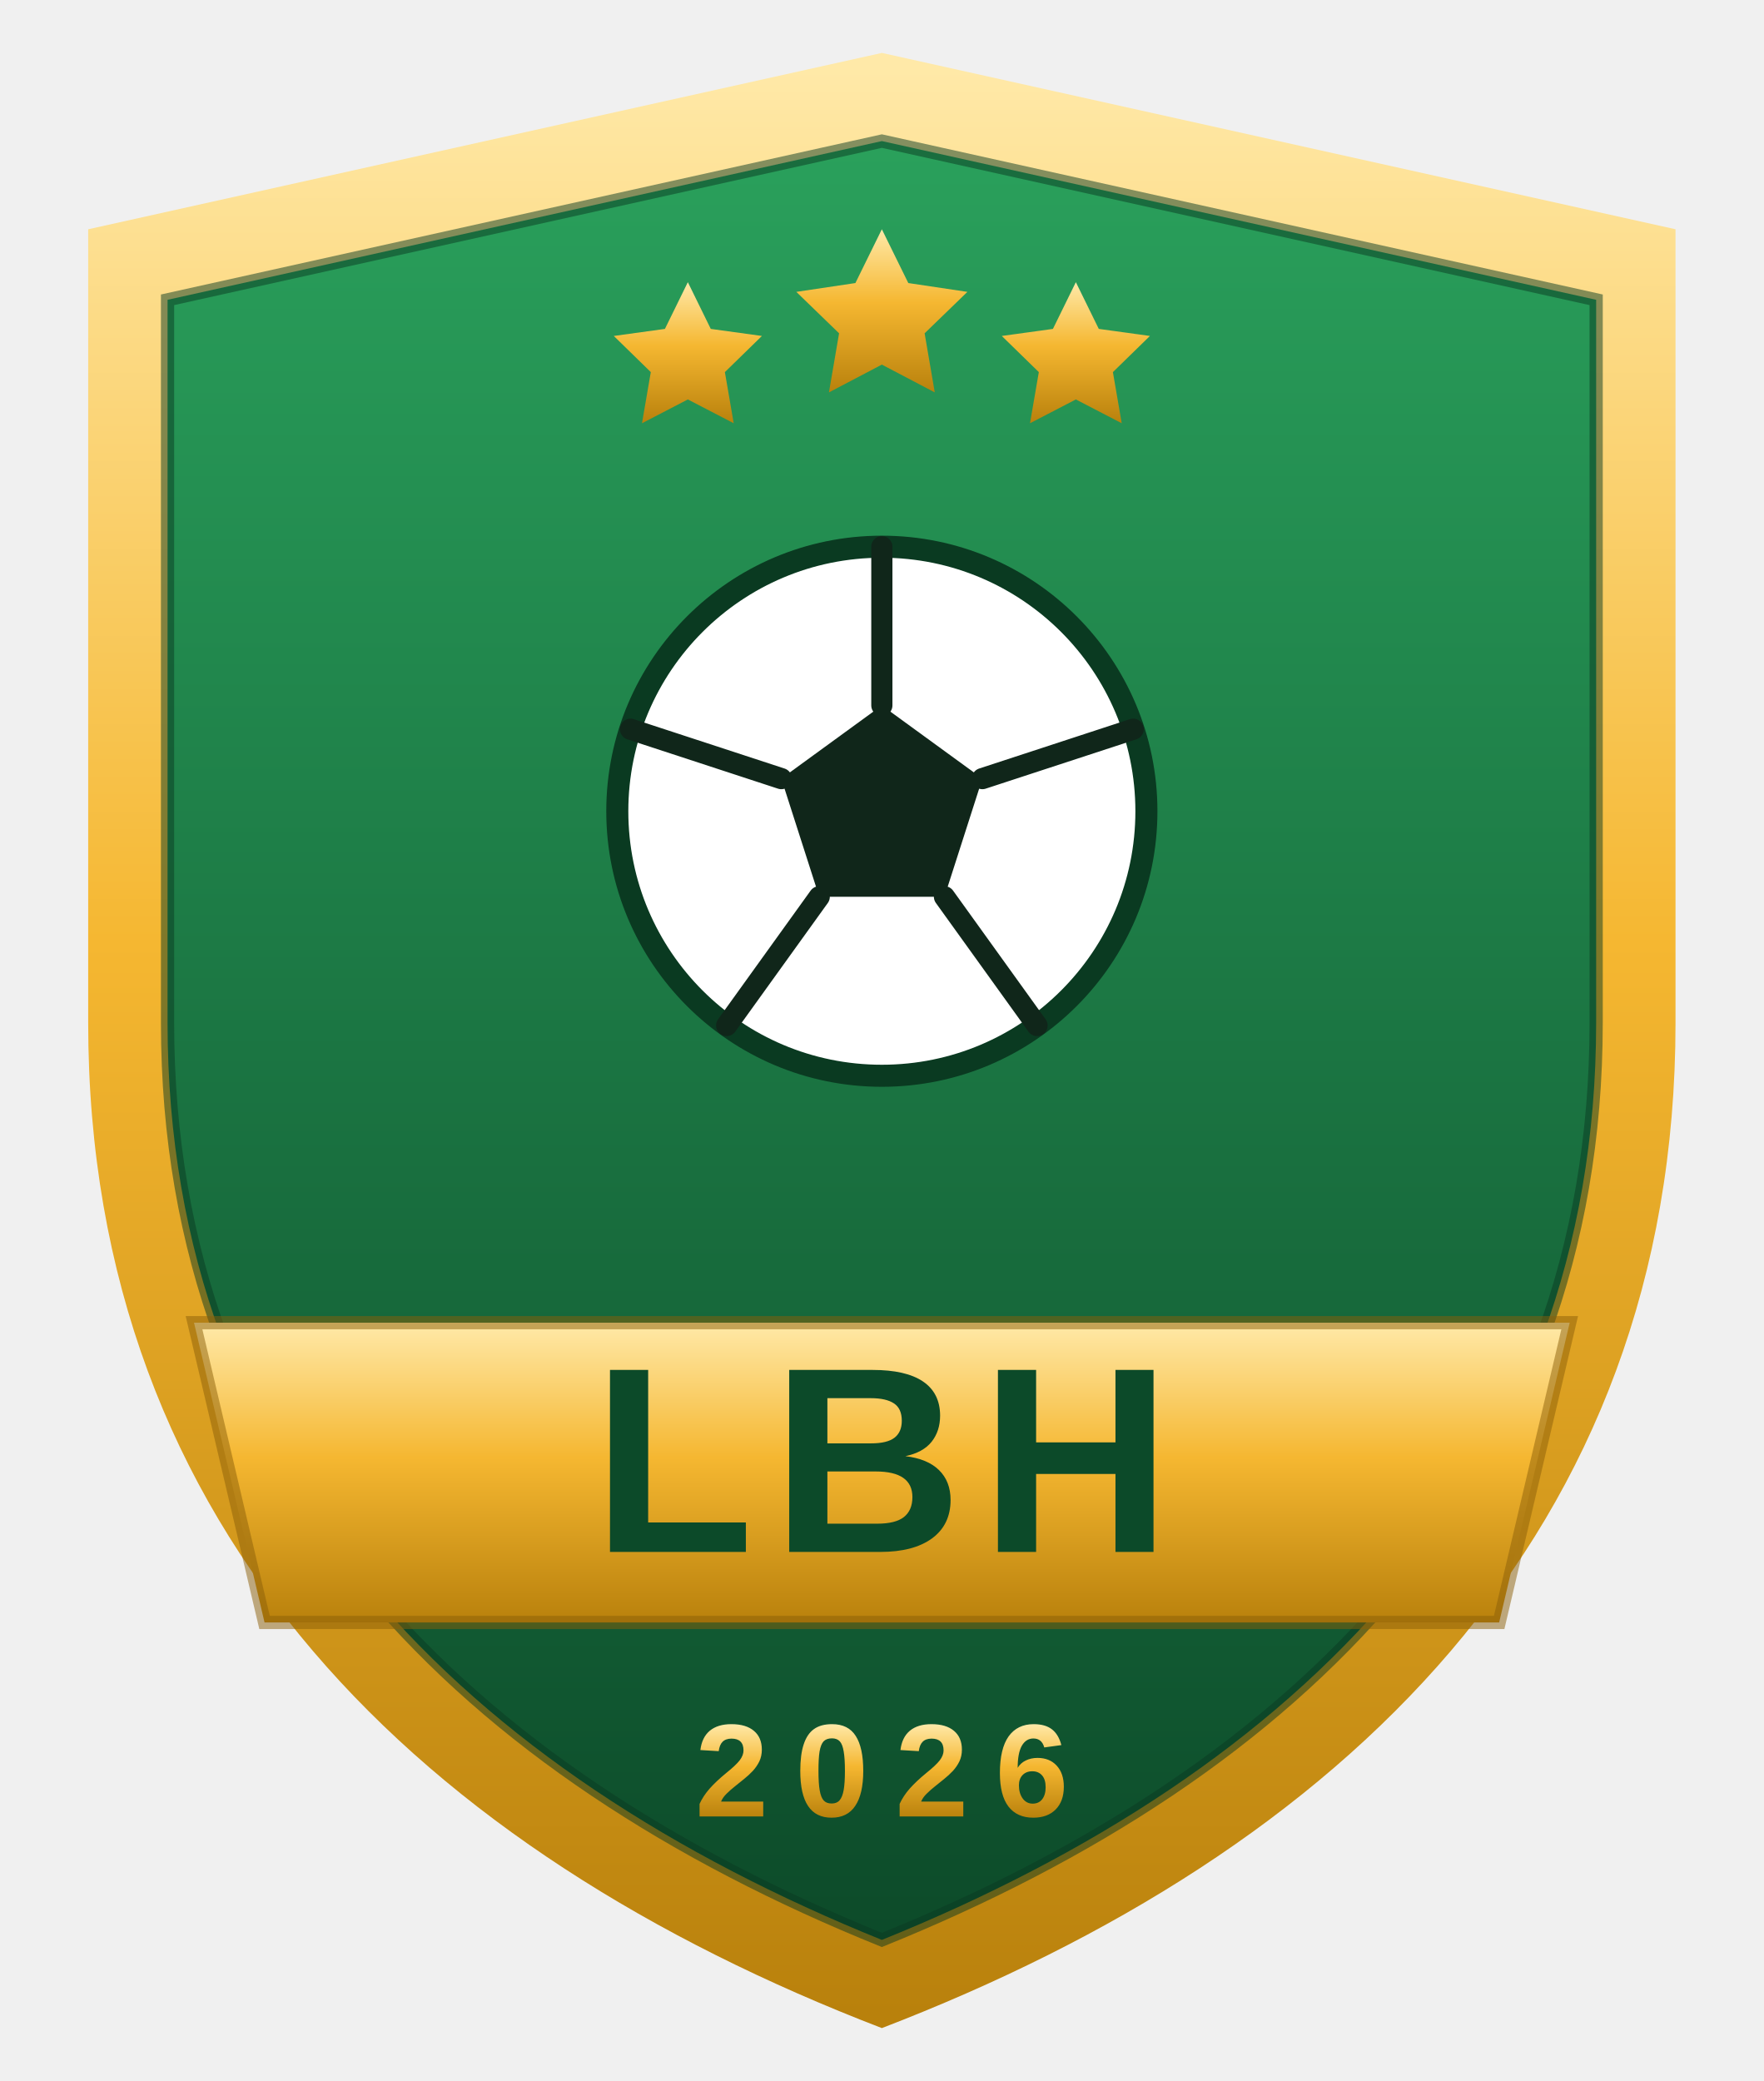
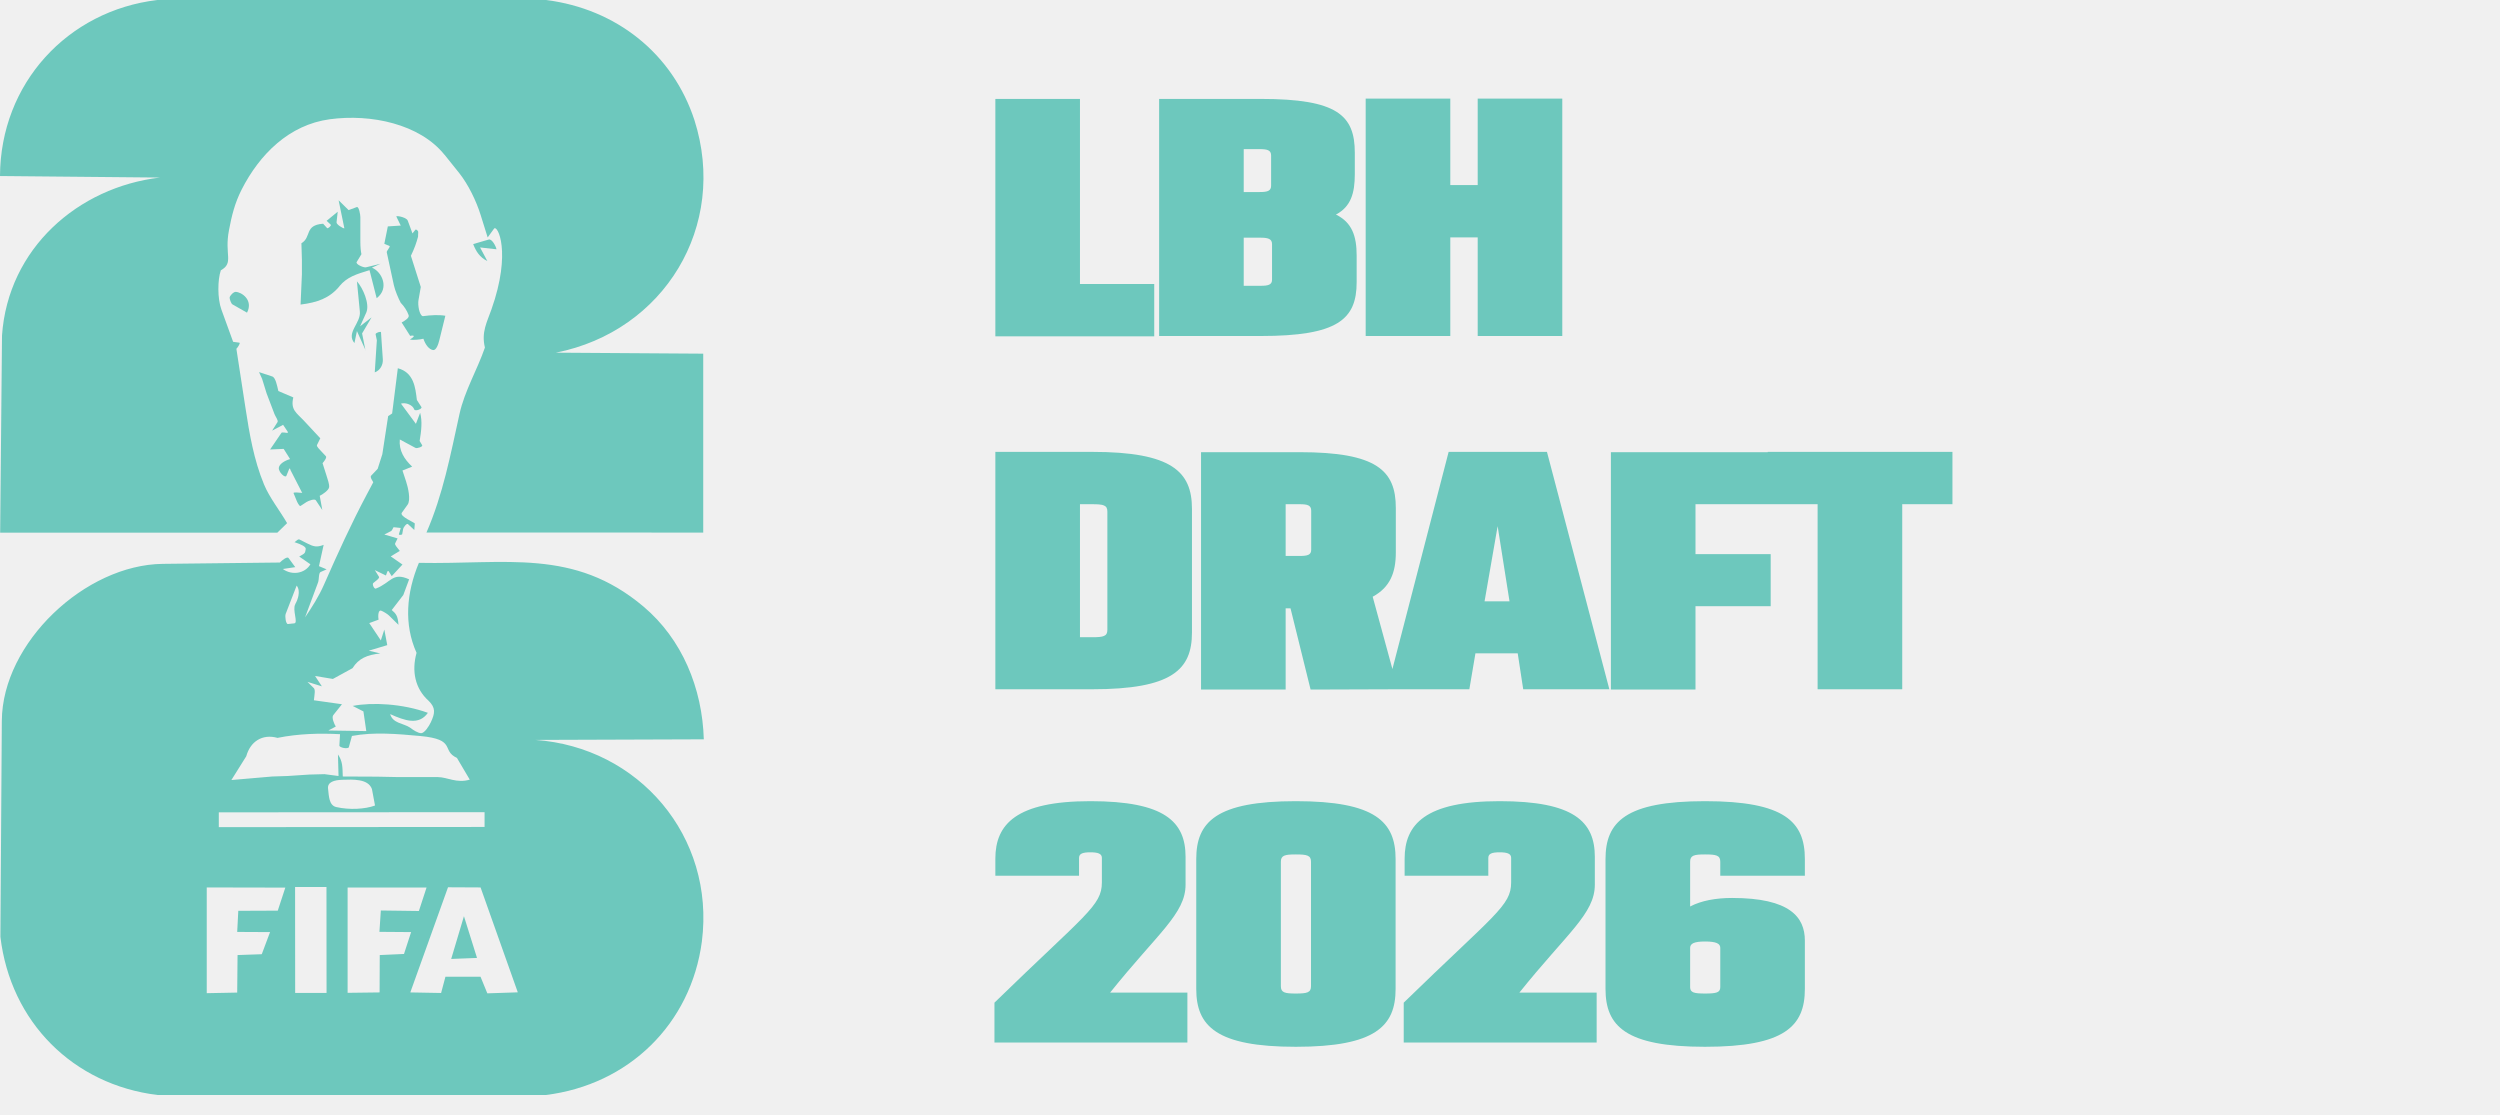
- <svg xmlns="http://www.w3.org/2000/svg" viewBox="0 0 200 236" role="img" aria-label="LBH Club crest">
-   <defs>
-     <linearGradient id="gold" x1="0" y1="0" x2="0" y2="1">
-       <stop offset="0" stop-color="#ffe9a8" />
-       <stop offset="0.45" stop-color="#f5b731" />
-       <stop offset="1" stop-color="#b9810c" />
-     </linearGradient>
-     <linearGradient id="pitch" x1="0" y1="0" x2="0" y2="1">
-       <stop offset="0" stop-color="#2aa15c" />
-       <stop offset="1" stop-color="#0c4a29" />
-     </linearGradient>
-   </defs>
-   <path d="M100 6 L190 26 L190 116 C190 174 152 210 100 230 C48 210 10 174 10 116 L10 26 Z" fill="url(#gold)" />
-   <path d="M100 16 L181 34 L181 116 C181 168 147 201 100 220 C53 201 19 168 19 116 L19 34 Z" fill="url(#pitch)" />
-   <path d="M100 16 L181 34 L181 116 C181 168 147 201 100 220 C53 201 19 168 19 116 L19 34 Z" fill="none" stroke="#0a3a21" stroke-width="1.5" opacity="0.5" />
-   <g fill="url(#gold)">
-     <path d="M78 32 l2.6 5.3 5.8 0.8 -4.2 4.1 1 5.8 -5.2 -2.7 -5.2 2.7 1 -5.8 -4.2 -4.1 5.8 -0.8 Z" />
-     <path d="M100 26 l3 6.1 6.7 1 -4.85 4.7 1.15 6.7 -6 -3.15 -6 3.15 1.15 -6.7 -4.85 -4.7 6.7 -1 Z" />
-     <path d="M122 32 l2.6 5.3 5.8 0.8 -4.2 4.1 1 5.8 -5.2 -2.7 -5.2 2.7 1 -5.8 -4.2 -4.1 5.8 -0.8 Z" />
-   </g>
-   <circle cx="100" cy="92" r="30" fill="#ffffff" stroke="#0a3a21" stroke-width="2.5" />
-   <g stroke="#10261a" stroke-width="2.4" fill="none" stroke-linecap="round">
-     <line x1="100" y1="80" x2="100" y2="62" />
-     <line x1="111.4" y1="88.3" x2="128.5" y2="82.7" />
-     <line x1="107.1" y1="101.7" x2="117.6" y2="116.3" />
-     <line x1="92.9" y1="101.7" x2="82.4" y2="116.3" />
-     <line x1="88.6" y1="88.3" x2="71.5" y2="82.7" />
-   </g>
-   <polygon points="100,80 111.4,88.3 107.1,101.7 92.9,101.7 88.6,88.3" fill="#10261a" />
-   <path d="M22 150 L178 150 L170 184 L30 184 Z" fill="url(#gold)" />
-   <path d="M22 150 L178 150 L170 184 L30 184 Z" fill="none" stroke="#8a5e08" stroke-width="1.5" opacity="0.5" />
-   <text x="100" y="176" text-anchor="middle" font-family="'Segoe UI', Arial, sans-serif" font-size="30" font-weight="800" fill="#0c4a29" letter-spacing="2">LBH</text>
-   <text x="100" y="206" text-anchor="middle" font-family="'Segoe UI', Arial, sans-serif" font-size="15" font-weight="700" fill="url(#gold)" letter-spacing="3">2026</text>
+ <svg xmlns="http://www.w3.org/2000/svg" width="92" height="41" viewBox="0 0 92 41" fill="none">
+   <path d="M39.743 10.45H42.476V12.376H36.629V3.64H39.743V10.45ZM42.656 12.365V3.64H46.397C49.219 3.64 49.857 4.245 49.857 5.623V6.407C49.857 7.112 49.712 7.605 49.163 7.896C49.757 8.187 49.925 8.691 49.925 9.408V10.383C49.925 11.76 49.219 12.365 46.397 12.365H42.656ZM45.769 7.067H46.352C46.632 7.067 46.777 7.034 46.777 6.832V5.723C46.777 5.522 46.632 5.488 46.352 5.488H45.769V7.067ZM45.769 10.517H46.397C46.665 10.517 46.811 10.483 46.811 10.293V8.983C46.811 8.792 46.665 8.747 46.397 8.747H45.769V10.517ZM54.379 3.629H57.492V12.365H54.379V8.736H53.371V12.365H50.257V3.629H53.371V6.81H54.379V3.629ZM40.191 16.629C43.125 16.629 43.864 17.357 43.864 18.723V23.282C43.864 24.648 43.125 25.365 40.191 25.365H36.629V16.629H40.191ZM40.751 18.824C40.751 18.589 40.605 18.555 40.191 18.555H39.743V23.45H40.191C40.605 23.45 40.751 23.416 40.751 23.181V18.824ZM51.444 25.365L48.23 25.376L47.491 22.386H47.312V25.376H44.198V16.64H47.827C50.66 16.64 51.366 17.312 51.366 18.69V20.336C51.366 21.075 51.153 21.613 50.515 21.96L51.444 25.365ZM47.312 18.555V20.459H47.827C48.107 20.459 48.252 20.426 48.252 20.235V18.791C48.252 18.589 48.107 18.555 47.827 18.555H47.312ZM56.054 25.365L55.852 24.043H54.296L54.072 25.365H51.048L53.31 16.629H56.928L59.224 25.365H56.054ZM54.632 22.128H55.55L55.113 19.362L54.632 22.128ZM65.306 18.555H62.394V20.392H65.161V22.307H62.394V25.376H59.281V16.64H65.306V18.555ZM71.85 16.629V18.555H70.002V25.365H66.888V18.555H65.052V16.629H71.85ZM36.596 38.365V36.898C39.944 33.639 40.549 33.336 40.549 32.474V31.567C40.549 31.41 40.392 31.365 40.124 31.365C39.855 31.365 39.709 31.41 39.709 31.567V32.227H36.629V31.6C36.629 30.335 37.391 29.483 40.124 29.483C42.856 29.483 43.629 30.234 43.629 31.533V32.552C43.629 33.627 42.61 34.333 40.852 36.528H43.696V38.365H36.596ZM47.685 29.483C50.619 29.483 51.358 30.245 51.358 31.611V36.394C51.358 37.76 50.619 38.522 47.685 38.522C44.761 38.522 44.022 37.76 44.022 36.394V31.611C44.022 30.245 44.761 29.483 47.685 29.483ZM48.245 31.712C48.245 31.477 48.099 31.443 47.685 31.443C47.281 31.443 47.136 31.477 47.136 31.712V36.293C47.136 36.528 47.281 36.562 47.685 36.562C48.099 36.562 48.245 36.528 48.245 36.293V31.712ZM51.657 38.365V36.898C55.005 33.639 55.61 33.336 55.61 32.474V31.567C55.61 31.41 55.453 31.365 55.185 31.365C54.916 31.365 54.77 31.41 54.77 31.567V32.227H51.69V31.6C51.69 30.335 52.452 29.483 55.185 29.483C57.917 29.483 58.69 30.234 58.69 31.533V32.552C58.69 33.627 57.671 34.333 55.913 36.528H58.757V38.365H51.657ZM66.419 32.227H63.306V31.712C63.306 31.477 63.16 31.443 62.745 31.443C62.342 31.443 62.197 31.477 62.197 31.712V33.359C62.6 33.146 63.138 33.045 63.742 33.045C65.87 33.045 66.419 33.751 66.419 34.613V36.394C66.419 37.76 65.68 38.522 62.745 38.522C59.822 38.522 59.083 37.76 59.083 36.394V31.611C59.083 30.245 59.822 29.483 62.745 29.483C65.68 29.483 66.419 30.245 66.419 31.611V32.227ZM62.745 34.647C62.342 34.647 62.197 34.725 62.197 34.882V36.327C62.197 36.528 62.342 36.562 62.745 36.562C63.16 36.562 63.306 36.528 63.306 36.327V34.882C63.306 34.725 63.16 34.647 62.745 34.647Z" fill="#6DC8BD" />
+   <path d="M16.359 5.698C15.449 4.562 13.65 4.182 12.133 4.389C10.638 4.593 9.554 5.677 8.892 6.977C8.64 7.475 8.527 7.936 8.426 8.472C8.251 9.385 8.619 9.67 8.126 9.948C8.006 10.304 8 10.985 8.147 11.39L8.579 12.579L8.809 12.61C8.858 12.616 8.754 12.783 8.699 12.836L9.033 15.009C9.18 15.968 9.342 16.925 9.716 17.828C9.915 18.311 10.307 18.803 10.565 19.252L10.206 19.602H0.006L0.074 12.344C0.297 9.14 2.871 6.89 5.883 6.534L0 6.478C0.015 3.067 2.488 0.393 5.791 0H20.097C22.683 0.328 24.754 1.975 25.554 4.417C26.801 8.323 24.436 12.192 20.455 12.978L25.879 13.015V19.599L15.694 19.596C16.304 18.194 16.576 16.745 16.91 15.232C17.094 14.393 17.566 13.601 17.845 12.79C17.707 12.226 17.921 11.855 18.084 11.39C18.837 9.267 18.301 8.246 18.179 8.416L17.946 8.738L17.689 7.915C17.529 7.401 17.235 6.791 16.898 6.367L16.359 5.695V5.698Z" fill="#6DC8BD" />
+   <path d="M12.489 10.539C12.121 10.976 11.683 11.13 11.061 11.208L11.11 10.094V9.558L11.092 8.951C11.472 8.729 11.19 8.283 11.891 8.233L12.038 8.394C12.066 8.425 12.204 8.301 12.173 8.27L12.02 8.125L12.428 7.791L12.385 8.181C12.376 8.258 12.611 8.404 12.673 8.404L12.461 7.37L12.829 7.732L13.129 7.62C13.209 7.59 13.261 7.902 13.261 7.989V8.88C13.261 9.097 13.279 9.258 13.301 9.354L13.126 9.642C13.077 9.722 13.38 9.858 13.469 9.837L14.002 9.707L13.687 9.849C14.064 10.004 14.336 10.614 13.861 10.973L13.598 9.942C13.114 10.091 12.78 10.186 12.492 10.53L12.489 10.539Z" fill="#6DC8BD" />
+   <path d="M11.122 18.141L10.687 17.293C10.687 17.256 10.657 17.219 10.644 17.253L10.54 17.507C10.497 17.612 10.243 17.37 10.261 17.213C10.277 17.083 10.454 16.959 10.675 16.894L10.439 16.519L9.94 16.541L10.359 15.925C10.378 15.9 10.537 15.928 10.568 15.931C10.598 15.934 10.598 15.906 10.583 15.879L10.418 15.634L10.013 15.848L10.212 15.535C10.252 15.473 10.136 15.331 10.102 15.241L9.811 14.476L9.645 13.941L9.532 13.693L10.019 13.854C10.142 13.895 10.197 14.192 10.243 14.39L10.794 14.625C10.681 15.083 10.923 15.201 11.165 15.461L11.787 16.129L11.665 16.377C11.64 16.43 11.769 16.547 11.809 16.593L11.992 16.788C12.041 16.838 11.916 16.993 11.87 17.045L12.02 17.516C12.06 17.637 12.124 17.828 12.112 17.928C12.097 18.045 11.867 18.197 11.766 18.246L11.861 18.77L11.622 18.41C11.576 18.342 11.346 18.432 11.279 18.475L11.061 18.618C11.015 18.649 10.926 18.454 10.908 18.404L10.804 18.15C10.785 18.101 10.991 18.129 11.122 18.138V18.141Z" fill="#6DC8BD" />
+   <path d="M15.587 12.464C15.458 12.498 15.21 12.52 15.084 12.498C15.28 12.372 15.268 12.328 15.093 12.359L14.781 11.867C14.909 11.799 15.072 11.694 15.038 11.598C14.977 11.425 14.867 11.267 14.747 11.143C14.667 10.994 14.539 10.7 14.493 10.49L14.232 9.28C14.223 9.236 14.376 9.072 14.336 9.054L14.143 8.973L14.272 8.332L14.747 8.301L14.582 7.961C14.664 7.933 14.968 8.017 15.004 8.116L15.179 8.589L15.286 8.456C15.314 8.422 15.393 8.496 15.39 8.54L15.384 8.713C15.317 8.958 15.249 9.149 15.121 9.413L15.485 10.561L15.4 11.047C15.369 11.217 15.43 11.604 15.559 11.635C15.85 11.595 16.157 11.579 16.389 11.62L16.166 12.523C16.129 12.678 16.049 12.901 15.936 12.882C15.78 12.854 15.657 12.684 15.58 12.464H15.587Z" fill="#6DC8BD" />
+   <path d="M13.454 12.892L13.135 12.183L13.043 12.626C12.725 12.245 13.282 11.892 13.243 11.471L13.135 10.354C13.356 10.595 13.616 11.192 13.479 11.502L13.252 12.006L13.672 11.681L13.325 12.27L13.448 12.889L13.454 12.892Z" fill="#6DC8BD" />
+   <path d="M9.088 11.505L8.555 11.202C8.506 11.174 8.45 11.01 8.45 10.957C8.45 10.886 8.591 10.741 8.668 10.741C8.882 10.741 9.333 11.038 9.091 11.505H9.088Z" fill="#6DC8BD" />
+   <path d="M14.088 13.226C14.101 13.421 13.993 13.631 13.791 13.703L13.868 12.523L13.822 12.3C13.812 12.251 14.018 12.18 14.021 12.229L14.039 12.508L14.088 13.226Z" fill="#6DC8BD" />
+   <path d="M17.667 9.106L17.934 9.608C17.652 9.465 17.52 9.258 17.413 8.982L17.986 8.815C18.099 8.781 18.249 9.054 18.271 9.174L17.667 9.106Z" fill="#6DC8BD" />
+   <path d="M16.625 29.649C16.628 29.736 16.012 29.807 15.96 29.631C15.911 29.467 15.945 29.179 15.96 29.03C15.921 28.984 15.97 28.838 16.009 28.869C16.049 28.903 16.178 29.027 16.212 29.077L16.628 29.649H16.625Z" fill="white" />
+   <path d="M11.557 25.771L12.584 25.916L12.265 26.316C12.192 26.405 12.305 26.656 12.357 26.737L12.081 26.882L13.479 26.904L13.374 26.18L12.979 25.978C13.693 25.836 14.82 25.895 15.746 26.232C15.415 26.703 14.9 26.523 14.358 26.279C14.456 26.625 14.845 26.613 15.087 26.774C15.213 26.873 15.39 26.981 15.498 26.981C15.623 26.981 15.789 26.718 15.85 26.588C16.015 26.241 16.034 26.049 15.777 25.793C15.268 25.341 15.145 24.688 15.329 24.025C14.857 22.973 14.955 21.818 15.415 20.713C18.602 20.778 21.117 20.162 23.675 22.317C25.1 23.515 25.845 25.322 25.9 27.207L19.695 27.229C23.501 27.492 26.323 30.779 25.829 34.648C25.428 37.681 23.139 39.919 20.081 40.297H5.803C2.687 39.916 0.386 37.607 0.015 34.475L0.067 26.526C0.086 23.654 3.131 20.781 5.993 20.75L10.298 20.701C10.384 20.617 10.568 20.466 10.62 20.537L10.865 20.871L10.408 20.939C10.745 21.184 11.22 21.11 11.423 20.766L11.012 20.481C11.242 20.351 11.22 20.364 11.251 20.206C11.266 20.119 11.082 20.032 10.856 19.958C10.782 20.001 10.963 19.825 11.012 19.85L11.312 20.001C11.545 20.119 11.659 20.147 11.91 20.051L11.738 20.834L12.02 20.952L11.796 21.051C11.723 21.085 11.741 21.329 11.711 21.416L11.226 22.719C11.481 22.345 11.735 21.942 11.919 21.524C12.428 20.367 12.924 19.274 13.509 18.175L13.736 17.748C13.717 17.708 13.607 17.559 13.656 17.507L13.898 17.253L14.07 16.714L14.284 15.312C14.324 15.287 14.447 15.207 14.431 15.213L14.575 14.071L14.64 13.551C15.231 13.709 15.286 14.26 15.341 14.718L15.507 14.978C15.553 15.049 15.271 15.151 15.243 15.065C15.191 14.907 14.937 14.798 14.756 14.854L15.305 15.597L15.461 15.191C15.547 15.501 15.504 15.86 15.443 16.228L15.537 16.386C15.568 16.436 15.351 16.513 15.289 16.482L14.713 16.173C14.674 16.581 14.879 16.903 15.167 17.172L14.811 17.315L14.943 17.714C15.014 17.931 15.127 18.398 14.998 18.575L14.787 18.869C14.692 19.002 15.265 19.231 15.265 19.265L15.246 19.503L15.011 19.286C14.968 19.246 14.845 19.407 14.836 19.463L14.802 19.655C14.796 19.689 14.67 19.695 14.68 19.661L14.747 19.429L14.483 19.401C14.447 19.463 14.425 19.525 14.392 19.543L14.143 19.67L14.631 19.813L14.542 19.995C14.517 20.045 14.597 20.125 14.713 20.274L14.379 20.475L14.811 20.775L14.416 21.202L14.303 21.023C14.29 21.004 14.263 21.011 14.257 21.032C14.245 21.066 14.199 21.181 14.202 21.178L13.794 20.98L13.947 21.227C13.981 21.283 13.791 21.407 13.736 21.456C13.687 21.5 13.77 21.682 13.831 21.66C14.389 21.444 14.441 21.038 15.056 21.32L14.842 21.896L14.416 22.45C14.557 22.574 14.643 22.645 14.664 22.994L14.312 22.648C14.257 22.595 14.104 22.499 14.021 22.471C13.932 22.444 13.901 22.626 13.932 22.803L13.589 22.93L14.015 23.567L14.143 23.168L14.251 23.741L13.573 23.945L13.996 24.047C13.512 24.096 13.197 24.23 12.973 24.589L12.25 24.985L11.594 24.876L11.845 25.257L11.315 25.093L11.548 25.322C11.61 25.381 11.576 25.557 11.551 25.765L11.557 25.771ZM10.865 22.233C10.951 22.088 11.079 21.753 10.917 21.549L10.513 22.592C10.479 22.679 10.519 22.97 10.595 22.964L10.831 22.939C10.981 22.923 10.748 22.434 10.868 22.233H10.865ZM12.614 28.575L13.874 28.581L14.67 28.597H16.117C16.463 28.6 16.812 28.835 17.287 28.69L16.815 27.891C16.224 27.619 16.818 27.213 15.473 27.086C14.609 27.006 13.751 26.932 12.951 27.083L12.838 27.495C12.817 27.576 12.483 27.517 12.489 27.433L12.513 27.018C11.757 26.978 10.975 27 10.212 27.154C9.652 26.997 9.21 27.291 9.063 27.829L8.515 28.705L10.022 28.575L10.58 28.557L11.38 28.504L11.94 28.489L12.458 28.557L12.437 27.764C12.611 28.021 12.602 28.216 12.614 28.572V28.575ZM13.8 29.64L13.687 29.036C13.546 28.653 12.991 28.684 12.599 28.696C12.302 28.705 12.045 28.779 12.072 29.018C12.103 29.296 12.106 29.637 12.372 29.699C12.857 29.81 13.433 29.779 13.8 29.643V29.64ZM17.832 29.888L8.052 29.894V30.439L17.832 30.432V29.888ZM9.937 34.301L8.729 34.295L8.769 33.518L10.222 33.512L10.5 32.664L7.608 32.658V36.549L8.729 36.527L8.742 35.146L9.633 35.115L9.937 34.304V34.301ZM12.014 32.642H10.859L10.862 36.539H12.017L12.014 32.642ZM15.133 34.301L13.963 34.292L14.015 33.506L15.415 33.525L15.697 32.661H12.792V36.536L13.969 36.521L13.975 35.146L14.867 35.106L15.13 34.298L15.133 34.301ZM17.685 35.948L17.934 36.555L19.055 36.518L17.685 32.658L16.487 32.652L15.099 36.521L16.233 36.542L16.392 35.945H17.682L17.685 35.948Z" fill="#6DC8BD" />
+   <path d="M17.554 35.252L16.604 35.289L17.073 33.716L17.554 35.252Z" fill="#6DC8BD" />
</svg>
